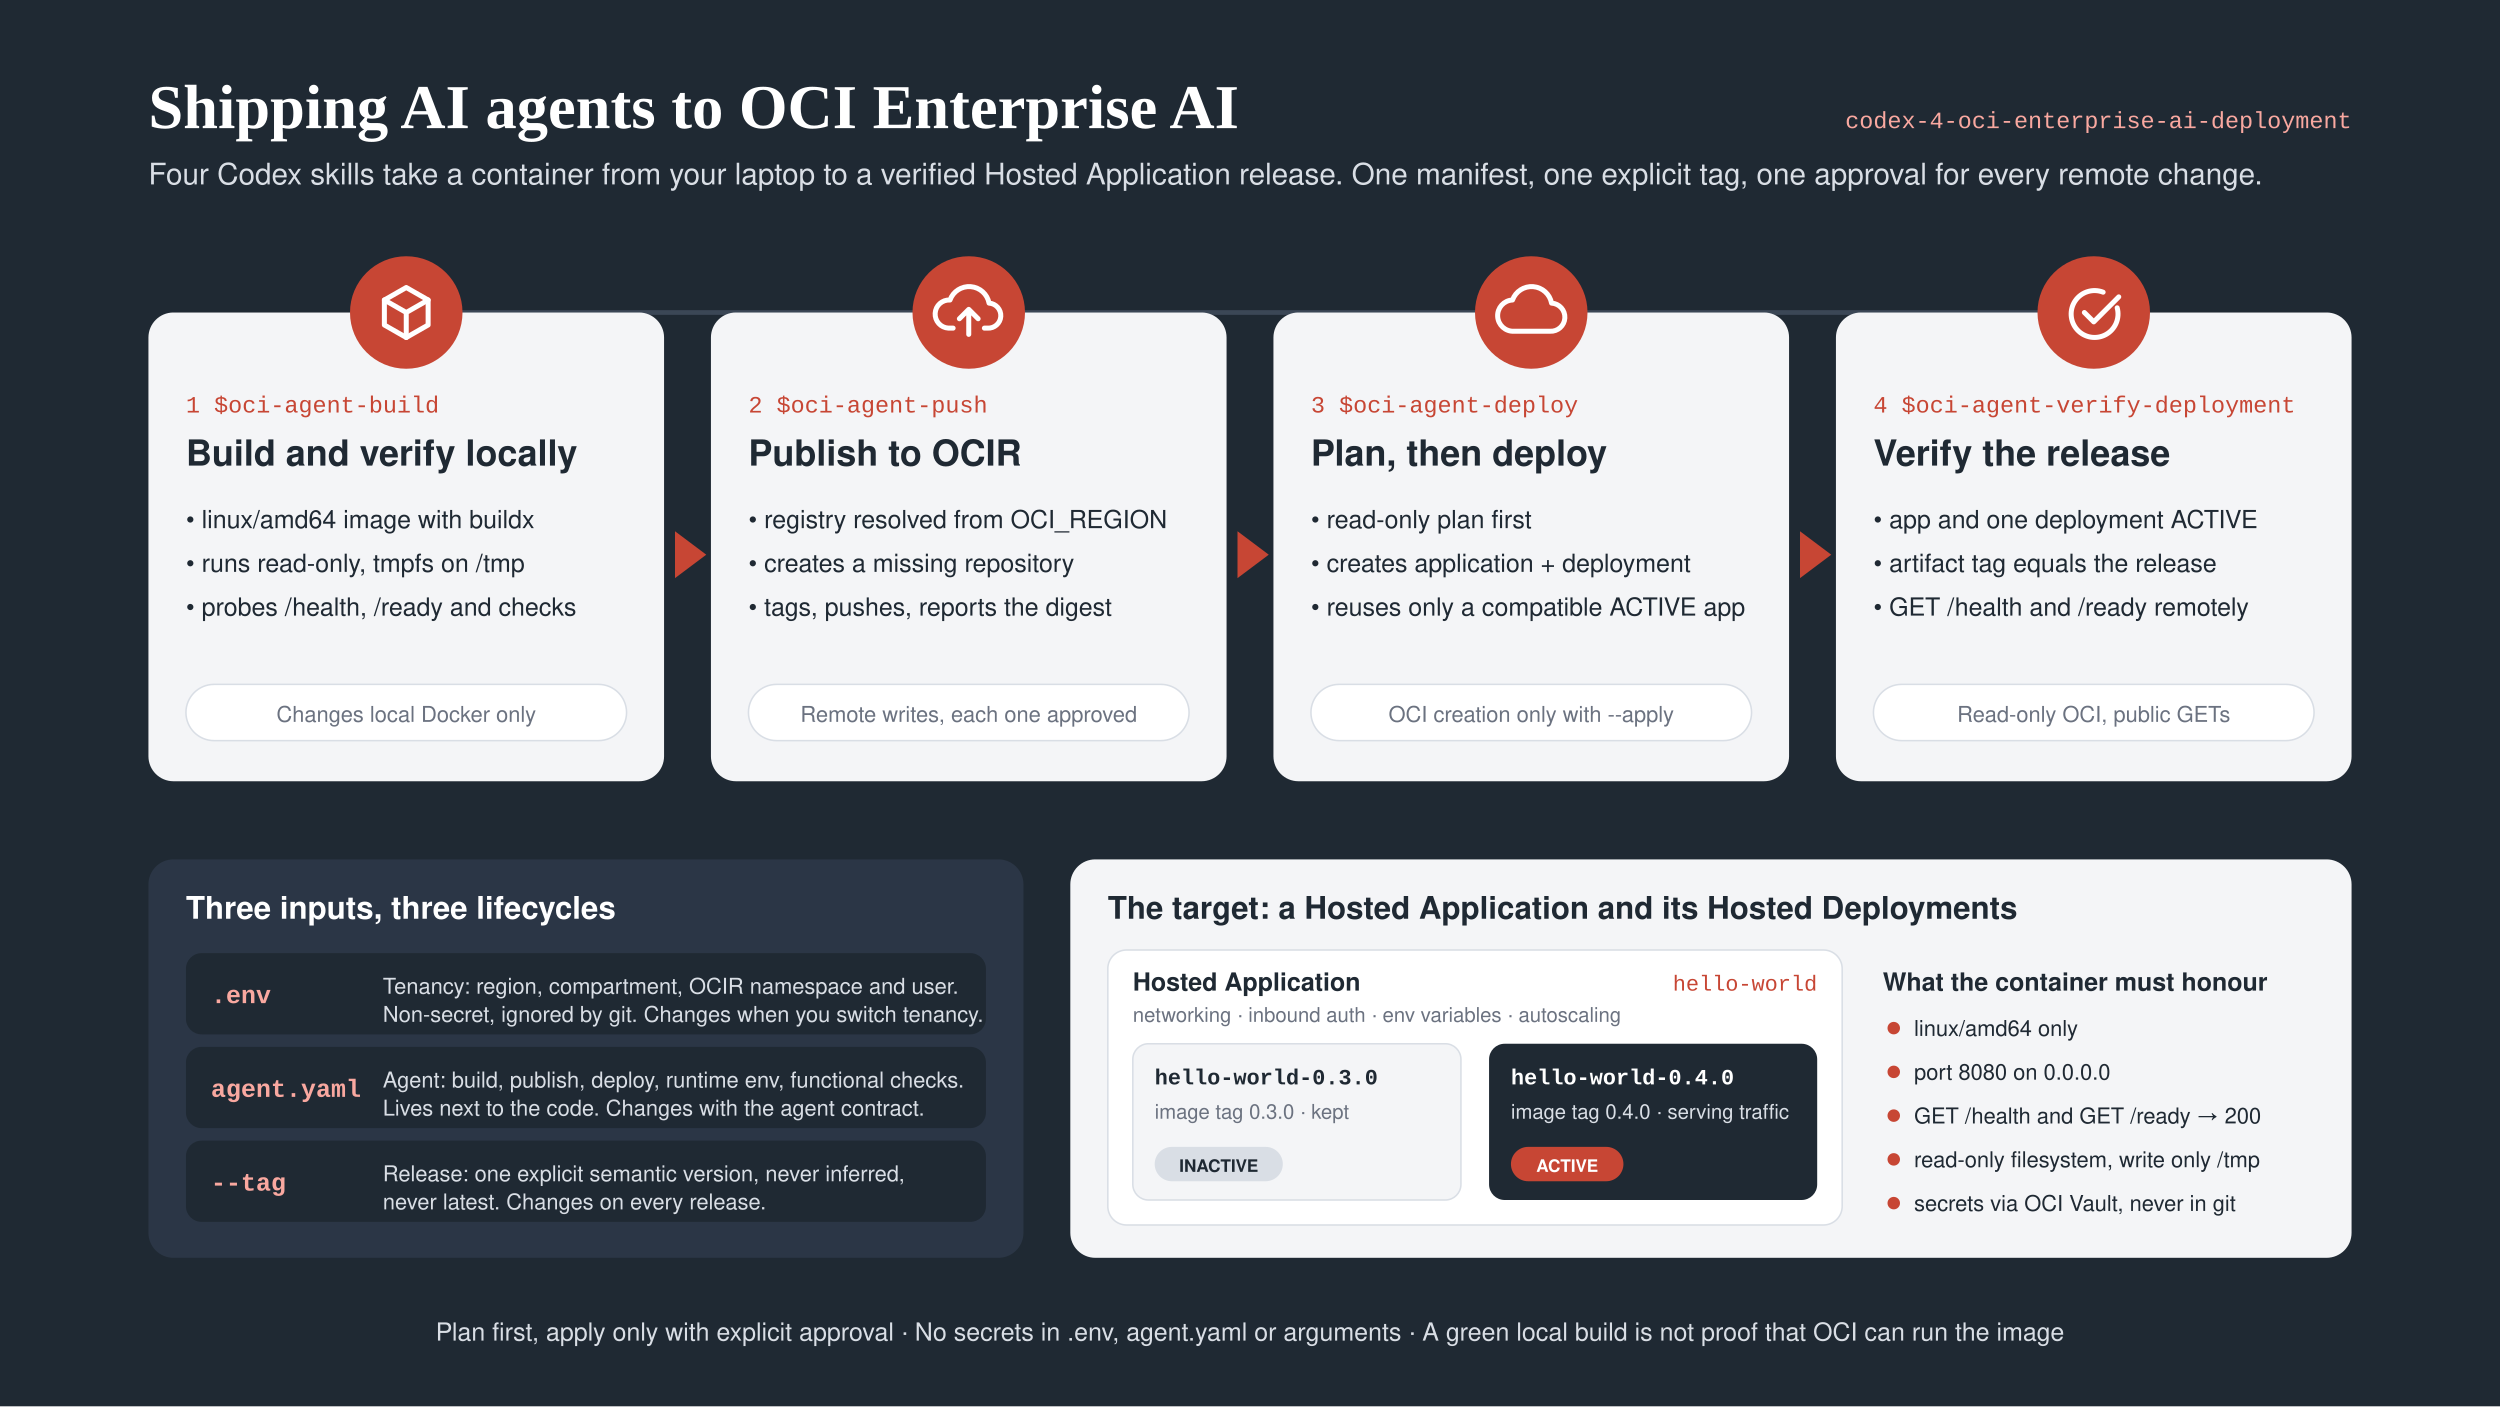
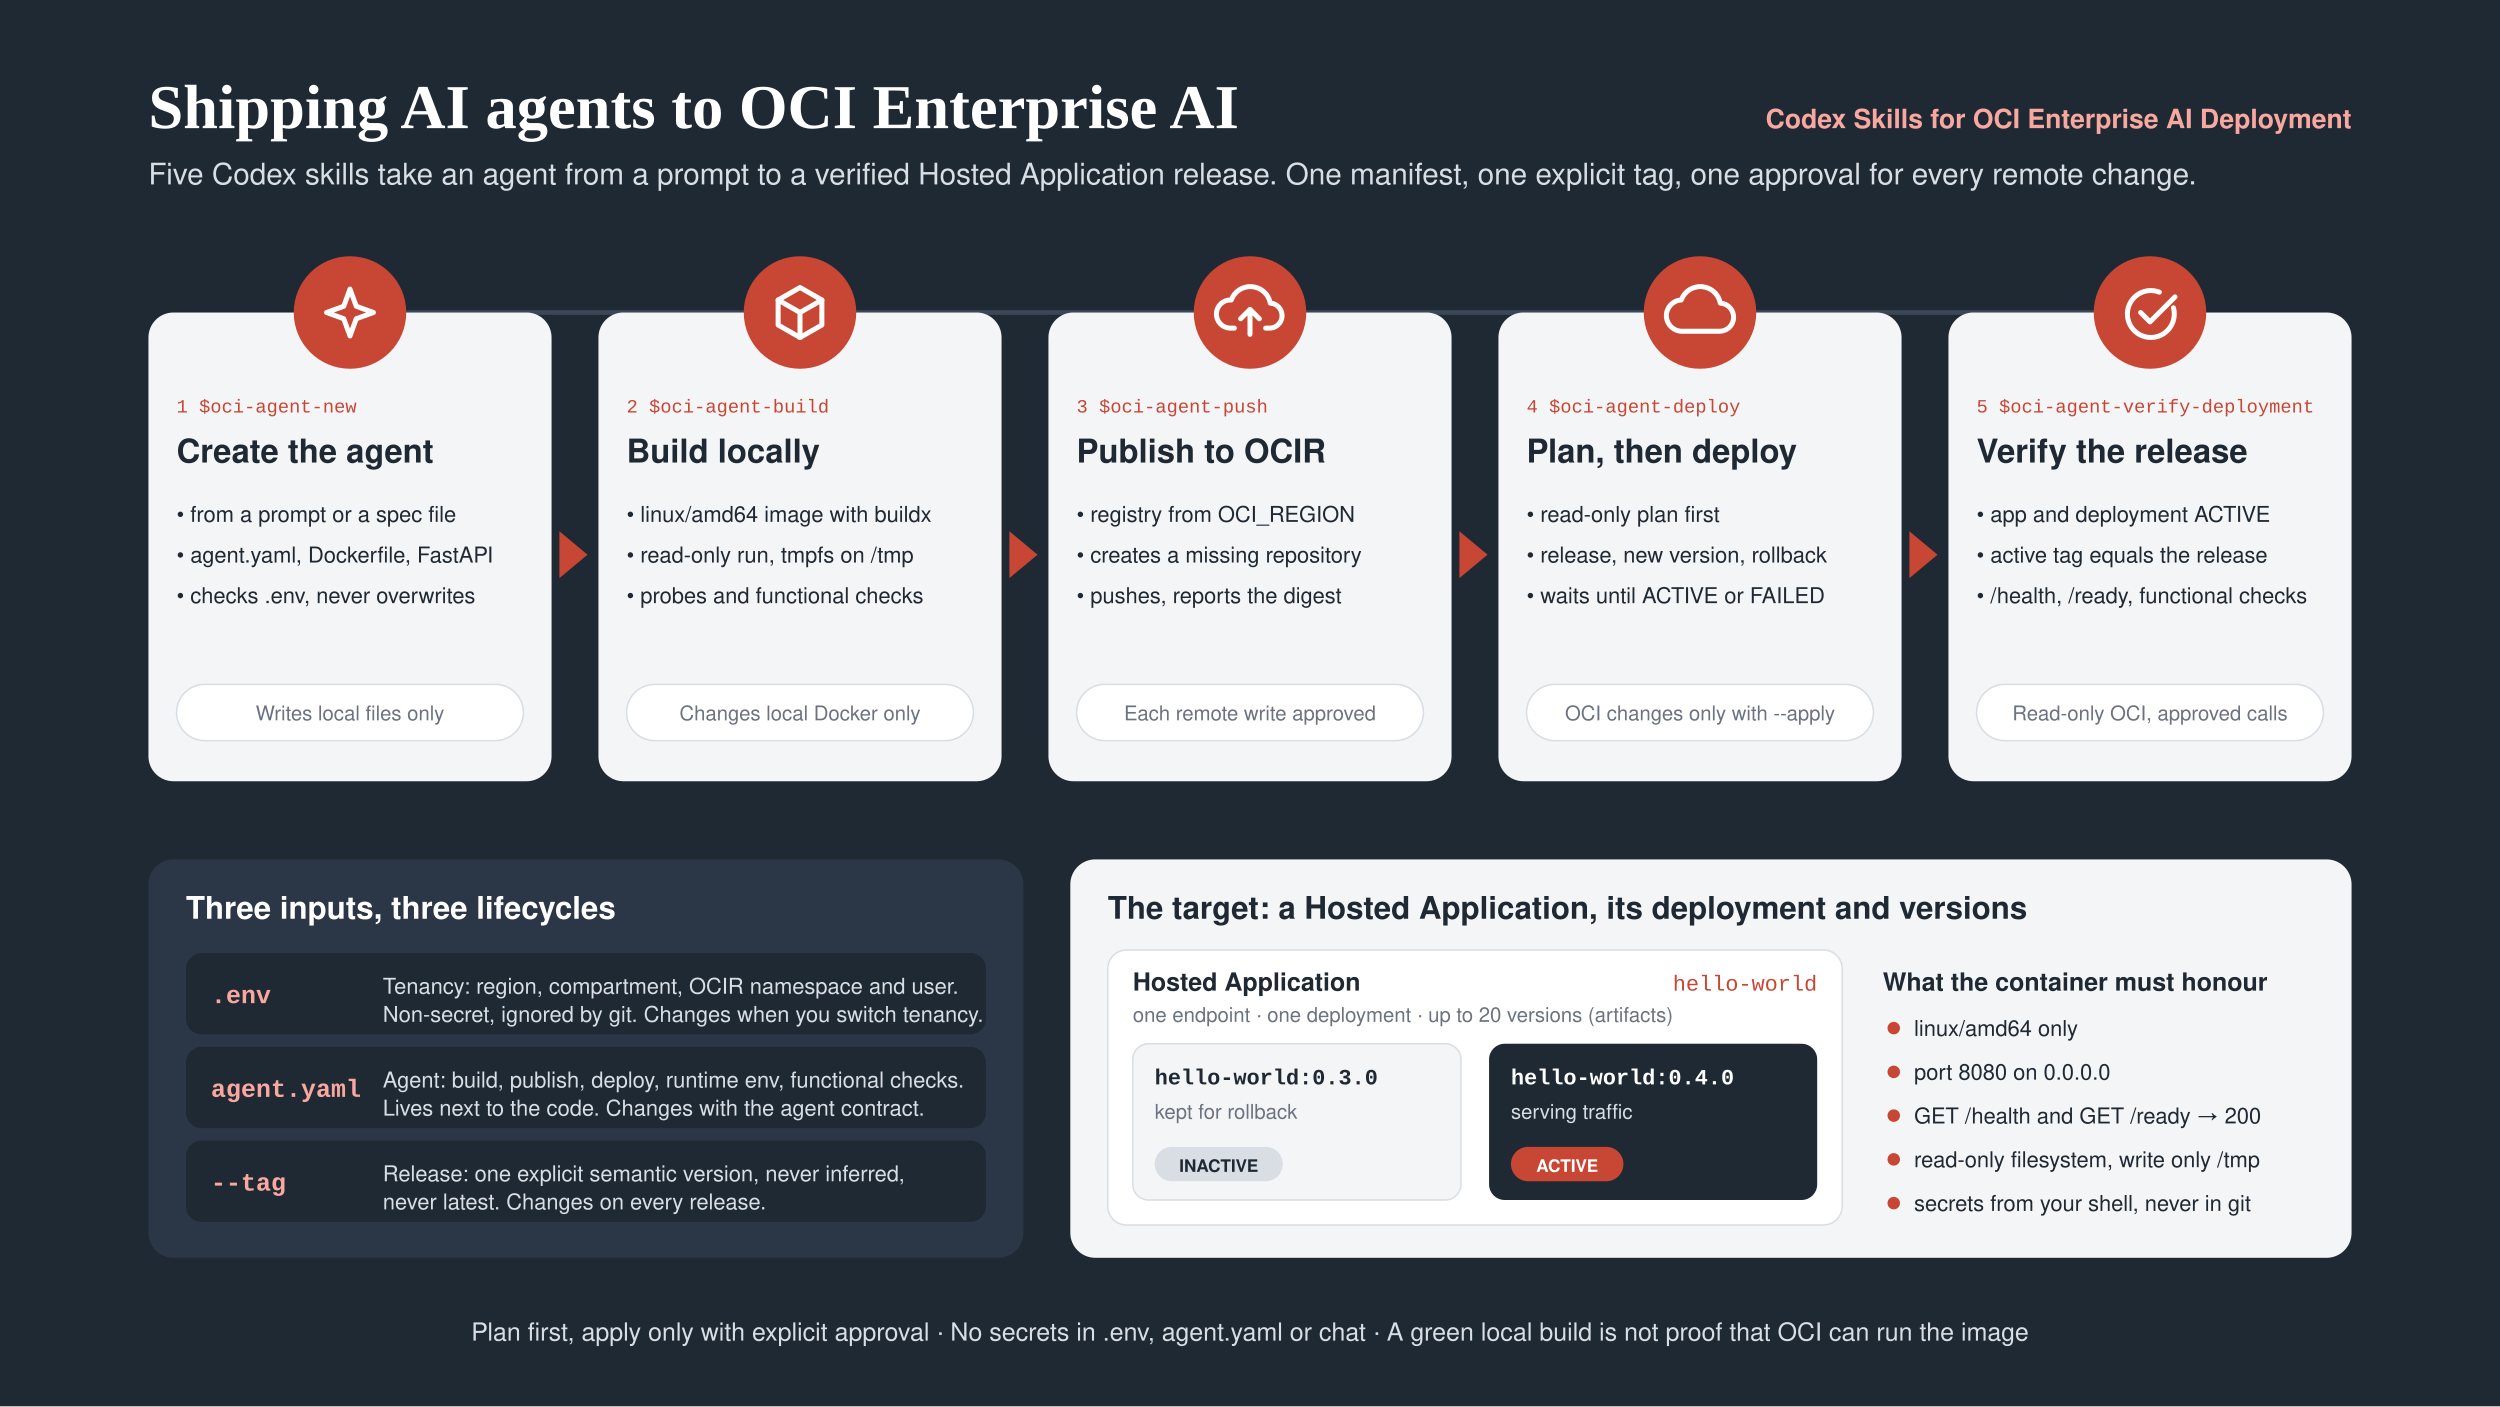
<svg xmlns="http://www.w3.org/2000/svg" width="1600" height="900" viewBox="0 0 1600 900" font-family="Calibri, 'Helvetica Neue', Helvetica, Arial, sans-serif">
  <defs>
    <style>
      .title { font-family: Cambria, Georgia, 'Times New Roman', serif; font-weight: 700; fill: #FFFFFF; }
      .h { font-weight: 700; fill: #1F2933; }
      .b { fill: #1F2933; }
      .m { fill: #6B7280; }
      .lt { fill: #D9DEE5; }
      .mono { font-family: 'Courier New', Courier, monospace; }
      .red { fill: #C74634; }
      .card { fill: #F4F5F7; }
      .ico { fill: none; stroke: #FFFFFF; stroke-width: 3.2; stroke-linecap: round; stroke-linejoin: round; }
    </style>
  </defs>
  <rect width="1600" height="900" fill="#1F2933" />
  <text x="95" y="82" class="title" font-size="40">Shipping AI agents to OCI Enterprise AI</text>
-   <text x="95" y="118" class="lt" font-size="19">Four Codex skills take a container from your laptop to a verified Hosted Application release. One manifest, one explicit tag, one approval for every remote change.</text>
-   <text x="1505" y="82" text-anchor="end" class="mono" fill="#F9A8A0" font-size="15">codex-4-oci-enterprise-ai-deployment</text>
-   <line x1="260" y1="200" x2="1340" y2="200" stroke="#3B4756" stroke-width="3" />
+   <text x="95" y="118" class="lt" font-size="19">Five Codex skills take an agent from a prompt to a verified Hosted Application release. One manifest, one explicit tag, one approval for every remote change.</text>
+   <text x="1505" y="82" text-anchor="end" fill="#F9A8A0" font-size="17" font-weight="700">Codex Skills for OCI Enterprise AI Deployment</text>
+   <line x1="224" y1="200" x2="1376" y2="200" stroke="#3B4756" stroke-width="3" />
  <g transform="translate(95 200)">
-     <rect x="0" y="0" width="330" height="300" rx="16" class="card" />
-     <circle cx="165" cy="0" r="36" fill="#C74634" />
-     <g class="ico" transform="translate(165 0)">
+     <rect x="0" y="0" width="258" height="300" rx="16" class="card" />
+     <circle cx="129" cy="0" r="36" fill="#C74634" />
+     <g class="ico" transform="translate(129 0)">
+       <path d="M0 -15 L4 -4 L15 0 L4 4 L0 15 L-4 4 L-15 0 L-4 -4 Z" />
+     </g>
+     <text x="18" y="64" class="mono red" font-size="12">1 $oci-agent-new</text>
+     <text x="18" y="96" class="h" font-size="21">Create the agent</text>
+     <text x="18" y="134" class="b" font-size="14">•  from a prompt or a spec file</text>
+     <text x="18" y="160" class="b" font-size="14">•  agent.yaml, Dockerfile, FastAPI</text>
+     <text x="18" y="186" class="b" font-size="14">•  checks .env, never overwrites</text>
+     <rect x="18" y="238" width="222" height="36" rx="18" fill="#FFFFFF" stroke="#D9DEE5" />
+     <text x="129" y="261" text-anchor="middle" class="m" font-size="13">Writes local files only</text>
+   </g>
+   <g transform="translate(383 200)">
+     <rect x="0" y="0" width="258" height="300" rx="16" class="card" />
+     <circle cx="129" cy="0" r="36" fill="#C74634" />
+     <g class="ico" transform="translate(129 0)">
      <path d="M-14 -8 L0 -16 L14 -8 L14 8 L0 16 L-14 8 Z" />
      <path d="M-14 -8 L0 0 L14 -8 M0 0 L0 16" />
    </g>
-     <text x="24" y="64" class="mono red" font-size="15">1  $oci-agent-build</text>
-     <text x="24" y="98" class="h" font-size="23">Build and verify locally</text>
-     <text x="24" y="138" class="b" font-size="16">•  linux/amd64 image with buildx</text>
-     <text x="24" y="166" class="b" font-size="16">•  runs read-only, tmpfs on /tmp</text>
-     <text x="24" y="194" class="b" font-size="16">•  probes /health, /ready and checks</text>
-     <rect x="24" y="238" width="282" height="36" rx="18" fill="#FFFFFF" stroke="#D9DEE5" />
-     <text x="165" y="262" text-anchor="middle" class="m" font-size="14">Changes local Docker only</text>
+     <text x="18" y="64" class="mono red" font-size="12">2 $oci-agent-build</text>
+     <text x="18" y="96" class="h" font-size="21">Build locally</text>
+     <text x="18" y="134" class="b" font-size="14">•  linux/amd64 image with buildx</text>
+     <text x="18" y="160" class="b" font-size="14">•  read-only run, tmpfs on /tmp</text>
+     <text x="18" y="186" class="b" font-size="14">•  probes and functional checks</text>
+     <rect x="18" y="238" width="222" height="36" rx="18" fill="#FFFFFF" stroke="#D9DEE5" />
+     <text x="129" y="261" text-anchor="middle" class="m" font-size="13">Changes local Docker only</text>
  </g>
-   <g transform="translate(455 200)">
-     <rect x="0" y="0" width="330" height="300" rx="16" class="card" />
-     <circle cx="165" cy="0" r="36" fill="#C74634" />
-     <g class="ico" transform="translate(165 0)">
+   <g transform="translate(671 200)">
+     <rect x="0" y="0" width="258" height="300" rx="16" class="card" />
+     <circle cx="129" cy="0" r="36" fill="#C74634" />
+     <g class="ico" transform="translate(129 0)">
      <path d="M-10 10 H-13 A9 9 0 0 1 -12 -8 A13 13 0 0 1 13 -6 A8 8 0 0 1 12 10 H10" />
      <path d="M0 14 V-2 M-6 4 L0 -2 L6 4" />
    </g>
-     <text x="24" y="64" class="mono red" font-size="15">2  $oci-agent-push</text>
-     <text x="24" y="98" class="h" font-size="23">Publish to OCIR</text>
-     <text x="24" y="138" class="b" font-size="16">•  registry resolved from OCI_REGION</text>
-     <text x="24" y="166" class="b" font-size="16">•  creates a missing repository</text>
-     <text x="24" y="194" class="b" font-size="16">•  tags, pushes, reports the digest</text>
-     <rect x="24" y="238" width="282" height="36" rx="18" fill="#FFFFFF" stroke="#D9DEE5" />
-     <text x="165" y="262" text-anchor="middle" class="m" font-size="14">Remote writes, each one approved</text>
+     <text x="18" y="64" class="mono red" font-size="12">3 $oci-agent-push</text>
+     <text x="18" y="96" class="h" font-size="21">Publish to OCIR</text>
+     <text x="18" y="134" class="b" font-size="14">•  registry from OCI_REGION</text>
+     <text x="18" y="160" class="b" font-size="14">•  creates a missing repository</text>
+     <text x="18" y="186" class="b" font-size="14">•  pushes, reports the digest</text>
+     <rect x="18" y="238" width="222" height="36" rx="18" fill="#FFFFFF" stroke="#D9DEE5" />
+     <text x="129" y="261" text-anchor="middle" class="m" font-size="13">Each remote write approved</text>
  </g>
-   <g transform="translate(815 200)">
-     <rect x="0" y="0" width="330" height="300" rx="16" class="card" />
-     <circle cx="165" cy="0" r="36" fill="#C74634" />
-     <g class="ico" transform="translate(165 0)">
+   <g transform="translate(959 200)">
+     <rect x="0" y="0" width="258" height="300" rx="16" class="card" />
+     <circle cx="129" cy="0" r="36" fill="#C74634" />
+     <g class="ico" transform="translate(129 0)">
      <path d="M-11 12 A10 10 0 0 1 -12 -8 A13 13 0 0 1 13 -6 A9 9 0 0 1 12 12 Z" />
    </g>
-     <text x="24" y="64" class="mono red" font-size="15">3  $oci-agent-deploy</text>
-     <text x="24" y="98" class="h" font-size="23">Plan, then deploy</text>
-     <text x="24" y="138" class="b" font-size="16">•  read-only plan first</text>
-     <text x="24" y="166" class="b" font-size="16">•  creates application + deployment</text>
-     <text x="24" y="194" class="b" font-size="16">•  reuses only a compatible ACTIVE app</text>
-     <rect x="24" y="238" width="282" height="36" rx="18" fill="#FFFFFF" stroke="#D9DEE5" />
-     <text x="165" y="262" text-anchor="middle" class="m" font-size="14">OCI creation only with --apply</text>
+     <text x="18" y="64" class="mono red" font-size="12">4 $oci-agent-deploy</text>
+     <text x="18" y="96" class="h" font-size="21">Plan, then deploy</text>
+     <text x="18" y="134" class="b" font-size="14">•  read-only plan first</text>
+     <text x="18" y="160" class="b" font-size="14">•  release, new version, rollback</text>
+     <text x="18" y="186" class="b" font-size="14">•  waits until ACTIVE or FAILED</text>
+     <rect x="18" y="238" width="222" height="36" rx="18" fill="#FFFFFF" stroke="#D9DEE5" />
+     <text x="129" y="261" text-anchor="middle" class="m" font-size="13">OCI changes only with --apply</text>
  </g>
-   <g transform="translate(1175 200)">
-     <rect x="0" y="0" width="330" height="300" rx="16" class="card" />
-     <circle cx="165" cy="0" r="36" fill="#C74634" />
-     <g class="ico" transform="translate(165 0)">
+   <g transform="translate(1247 200)">
+     <rect x="0" y="0" width="258" height="300" rx="16" class="card" />
+     <circle cx="129" cy="0" r="36" fill="#C74634" />
+     <g class="ico" transform="translate(129 0)">
      <path d="M15 -3 A15 15 0 1 1 6 -13" />
      <path d="M-6 0 L0 6 L16 -10" />
    </g>
-     <text x="24" y="64" class="mono red" font-size="15">4  $oci-agent-verify-deployment</text>
-     <text x="24" y="98" class="h" font-size="23">Verify the release</text>
-     <text x="24" y="138" class="b" font-size="16">•  app and one deployment ACTIVE</text>
-     <text x="24" y="166" class="b" font-size="16">•  artifact tag equals the release</text>
-     <text x="24" y="194" class="b" font-size="16">•  GET /health and /ready remotely</text>
-     <rect x="24" y="238" width="282" height="36" rx="18" fill="#FFFFFF" stroke="#D9DEE5" />
-     <text x="165" y="262" text-anchor="middle" class="m" font-size="14">Read-only OCI, public GETs</text>
+     <text x="18" y="64" class="mono red" font-size="12">5 $oci-agent-verify-deployment</text>
+     <text x="18" y="96" class="h" font-size="21">Verify the release</text>
+     <text x="18" y="134" class="b" font-size="14">•  app and deployment ACTIVE</text>
+     <text x="18" y="160" class="b" font-size="14">•  active tag equals the release</text>
+     <text x="18" y="186" class="b" font-size="14">•  /health, /ready, functional checks</text>
+     <rect x="18" y="238" width="222" height="36" rx="18" fill="#FFFFFF" stroke="#D9DEE5" />
+     <text x="129" y="261" text-anchor="middle" class="m" font-size="13">Read-only OCI, approved calls</text>
  </g>
  <g fill="#C74634">
-     <path d="M432 340 L452 355 L432 370 Z" />
-     <path d="M792 340 L812 355 L792 370 Z" />
-     <path d="M1152 340 L1172 355 L1152 370 Z" />
+     <path d="M358 340 L376 355 L358 370 Z" />
+     <path d="M646 340 L664 355 L646 370 Z" />
+     <path d="M934 340 L952 355 L934 370 Z" />
+     <path d="M1222 340 L1240 355 L1222 370 Z" />
  </g>
  <g transform="translate(95 550)">
    <rect x="0" y="0" width="560" height="255" rx="16" fill="#2B3646" />
    <text x="24" y="38" fill="#FFFFFF" font-weight="700" font-size="20">Three inputs, three lifecycles</text>
    <rect x="24" y="60" width="512" height="52" rx="10" fill="#1F2933" />
    <text x="40" y="92" class="mono" fill="#F9A8A0" font-size="16" font-weight="700">.env</text>
    <text x="150" y="86" class="lt" font-size="14">Tenancy: region, compartment, OCIR namespace and user.</text>
    <text x="150" y="104" class="lt" font-size="14">Non-secret, ignored by git. Changes when you switch tenancy.</text>
    <rect x="24" y="120" width="512" height="52" rx="10" fill="#1F2933" />
    <text x="40" y="152" class="mono" fill="#F9A8A0" font-size="16" font-weight="700">agent.yaml</text>
    <text x="150" y="146" class="lt" font-size="14">Agent: build, publish, deploy, runtime env, functional checks.</text>
    <text x="150" y="164" class="lt" font-size="14">Lives next to the code. Changes with the agent contract.</text>
    <rect x="24" y="180" width="512" height="52" rx="10" fill="#1F2933" />
    <text x="40" y="212" class="mono" fill="#F9A8A0" font-size="16" font-weight="700">--tag</text>
    <text x="150" y="206" class="lt" font-size="14">Release: one explicit semantic version, never inferred,</text>
    <text x="150" y="224" class="lt" font-size="14">never latest. Changes on every release.</text>
  </g>
  <g transform="translate(685 550)">
    <rect x="0" y="0" width="820" height="255" rx="16" class="card" />
-     <text x="24" y="38" class="h" font-size="20">The target: a Hosted Application and its Hosted Deployments</text>
+     <text x="24" y="38" class="h" font-size="20">The target: a Hosted Application, its deployment and versions</text>
    <rect x="24" y="58" width="470" height="176" rx="12" fill="#FFFFFF" stroke="#D9DEE5" />
    <text x="40" y="84" class="h" font-size="16">Hosted Application</text>
    <text x="478" y="84" text-anchor="end" class="mono red" font-size="14">hello-world</text>
-     <text x="40" y="104" class="m" font-size="13">networking · inbound auth · env variables · autoscaling</text>
+     <text x="40" y="104" class="m" font-size="13">one endpoint · one deployment · up to 20 versions (artifacts)</text>
    <rect x="40" y="118" width="210" height="100" rx="10" fill="#F4F5F7" stroke="#D9DEE5" />
-     <text x="54" y="144" class="mono b" font-size="14" font-weight="700">hello-world-0.3.0</text>
-     <text x="54" y="166" class="m" font-size="13">image tag 0.3.0 · kept</text>
+     <text x="54" y="144" class="mono b" font-size="14" font-weight="700">hello-world:0.3.0</text>
+     <text x="54" y="166" class="m" font-size="13">kept for rollback</text>
    <rect x="54" y="184" width="82" height="22" rx="11" fill="#D9DEE5" />
    <text x="95" y="200" text-anchor="middle" class="b" font-size="11" font-weight="700">INACTIVE</text>
    <rect x="268" y="118" width="210" height="100" rx="10" fill="#1F2933" />
-     <text x="282" y="144" class="mono" fill="#FFFFFF" font-size="14" font-weight="700">hello-world-0.4.0</text>
-     <text x="282" y="166" class="lt" font-size="13">image tag 0.4.0 · serving traffic</text>
+     <text x="282" y="144" class="mono" fill="#FFFFFF" font-size="14" font-weight="700">hello-world:0.4.0</text>
+     <text x="282" y="166" class="lt" font-size="13">serving traffic</text>
    <rect x="282" y="184" width="72" height="22" rx="11" fill="#C74634" />
    <text x="318" y="200" text-anchor="middle" fill="#FFFFFF" font-size="11" font-weight="700">ACTIVE</text>
    <text x="520" y="84" class="h" font-size="16">What the container must honour</text>
    <g class="b" font-size="14">
      <circle cx="527" cy="108" r="4" fill="#C74634" />
      <text x="540" y="113">linux/amd64 only</text>
      <circle cx="527" cy="136" r="4" fill="#C74634" />
      <text x="540" y="141">port 8080 on 0.0.0.0</text>
      <circle cx="527" cy="164" r="4" fill="#C74634" />
      <text x="540" y="169">GET /health and GET /ready → 200</text>
      <circle cx="527" cy="192" r="4" fill="#C74634" />
      <text x="540" y="197">read-only filesystem, write only /tmp</text>
      <circle cx="527" cy="220" r="4" fill="#C74634" />
-       <text x="540" y="225">secrets via OCI Vault, never in git</text>
+       <text x="540" y="225">secrets from your shell, never in git</text>
    </g>
  </g>
-   <text x="800" y="858" text-anchor="middle" class="lt" font-size="16">Plan first, apply only with explicit approval  ·  No secrets in .env, agent.yaml or arguments  ·  A green local build is not proof that OCI can run the image</text>
+   <text x="800" y="858" text-anchor="middle" class="lt" font-size="16">Plan first, apply only with explicit approval  ·  No secrets in .env, agent.yaml or chat  ·  A green local build is not proof that OCI can run the image</text>
</svg>
